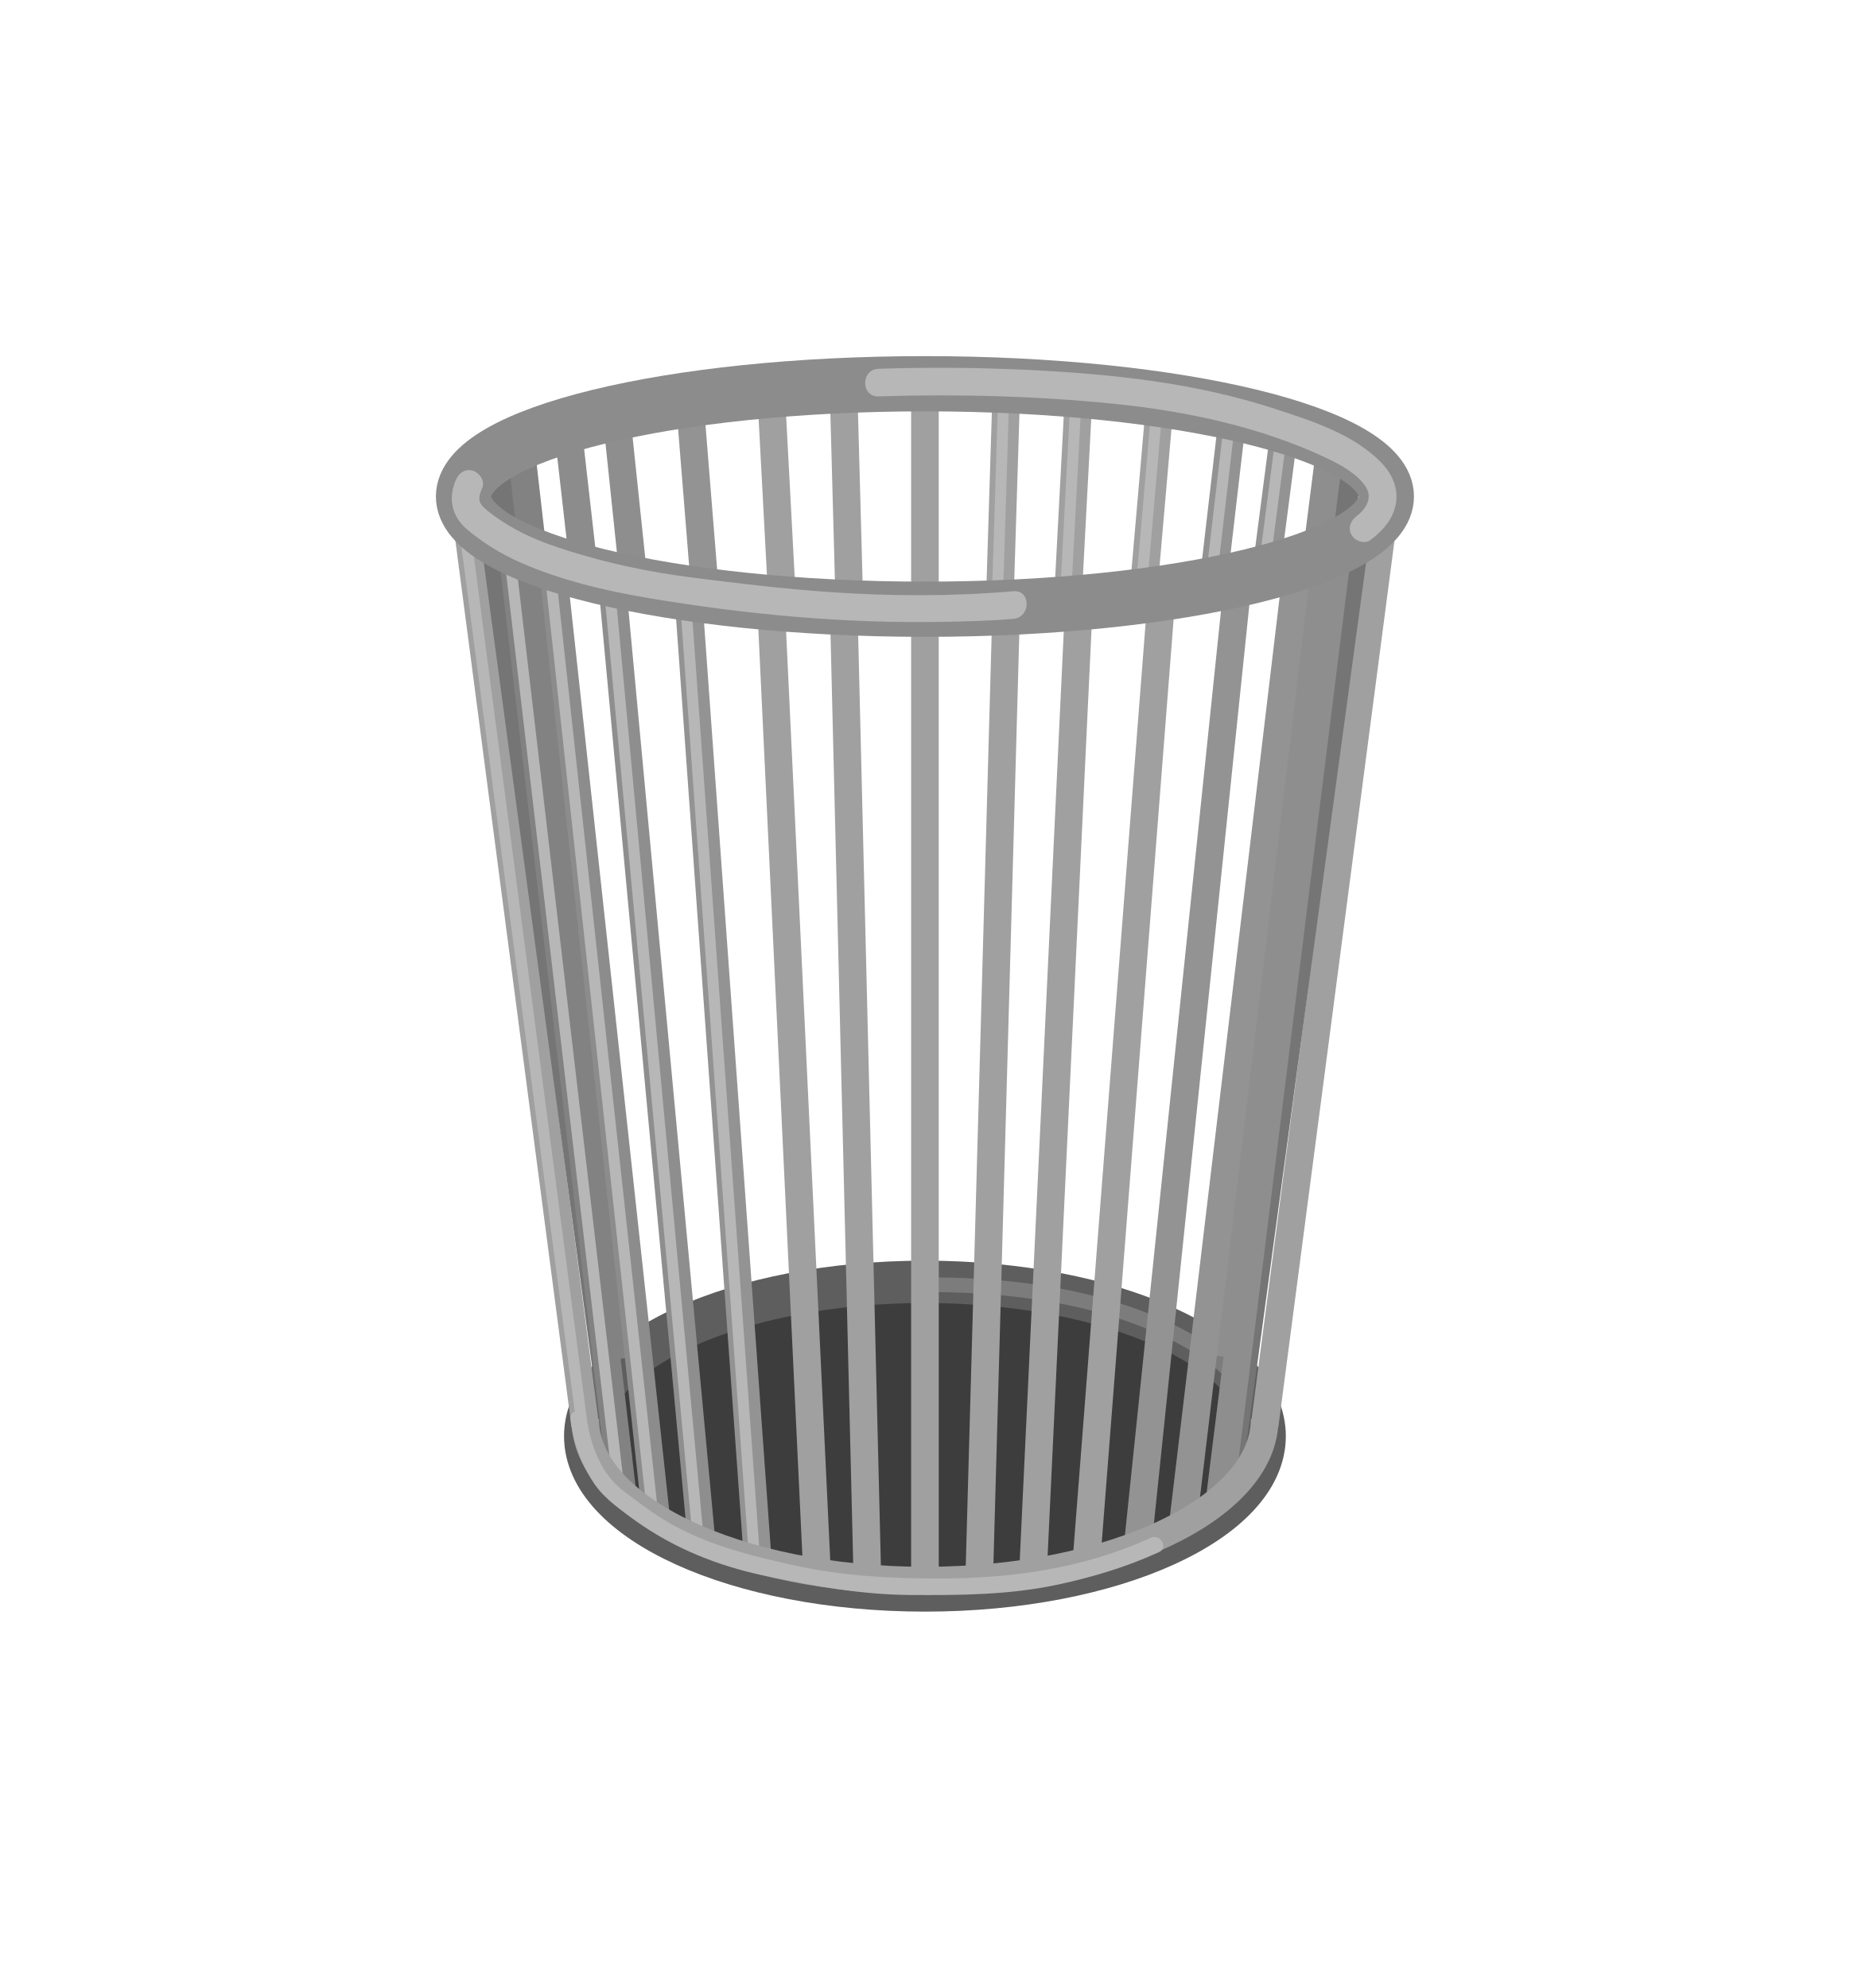
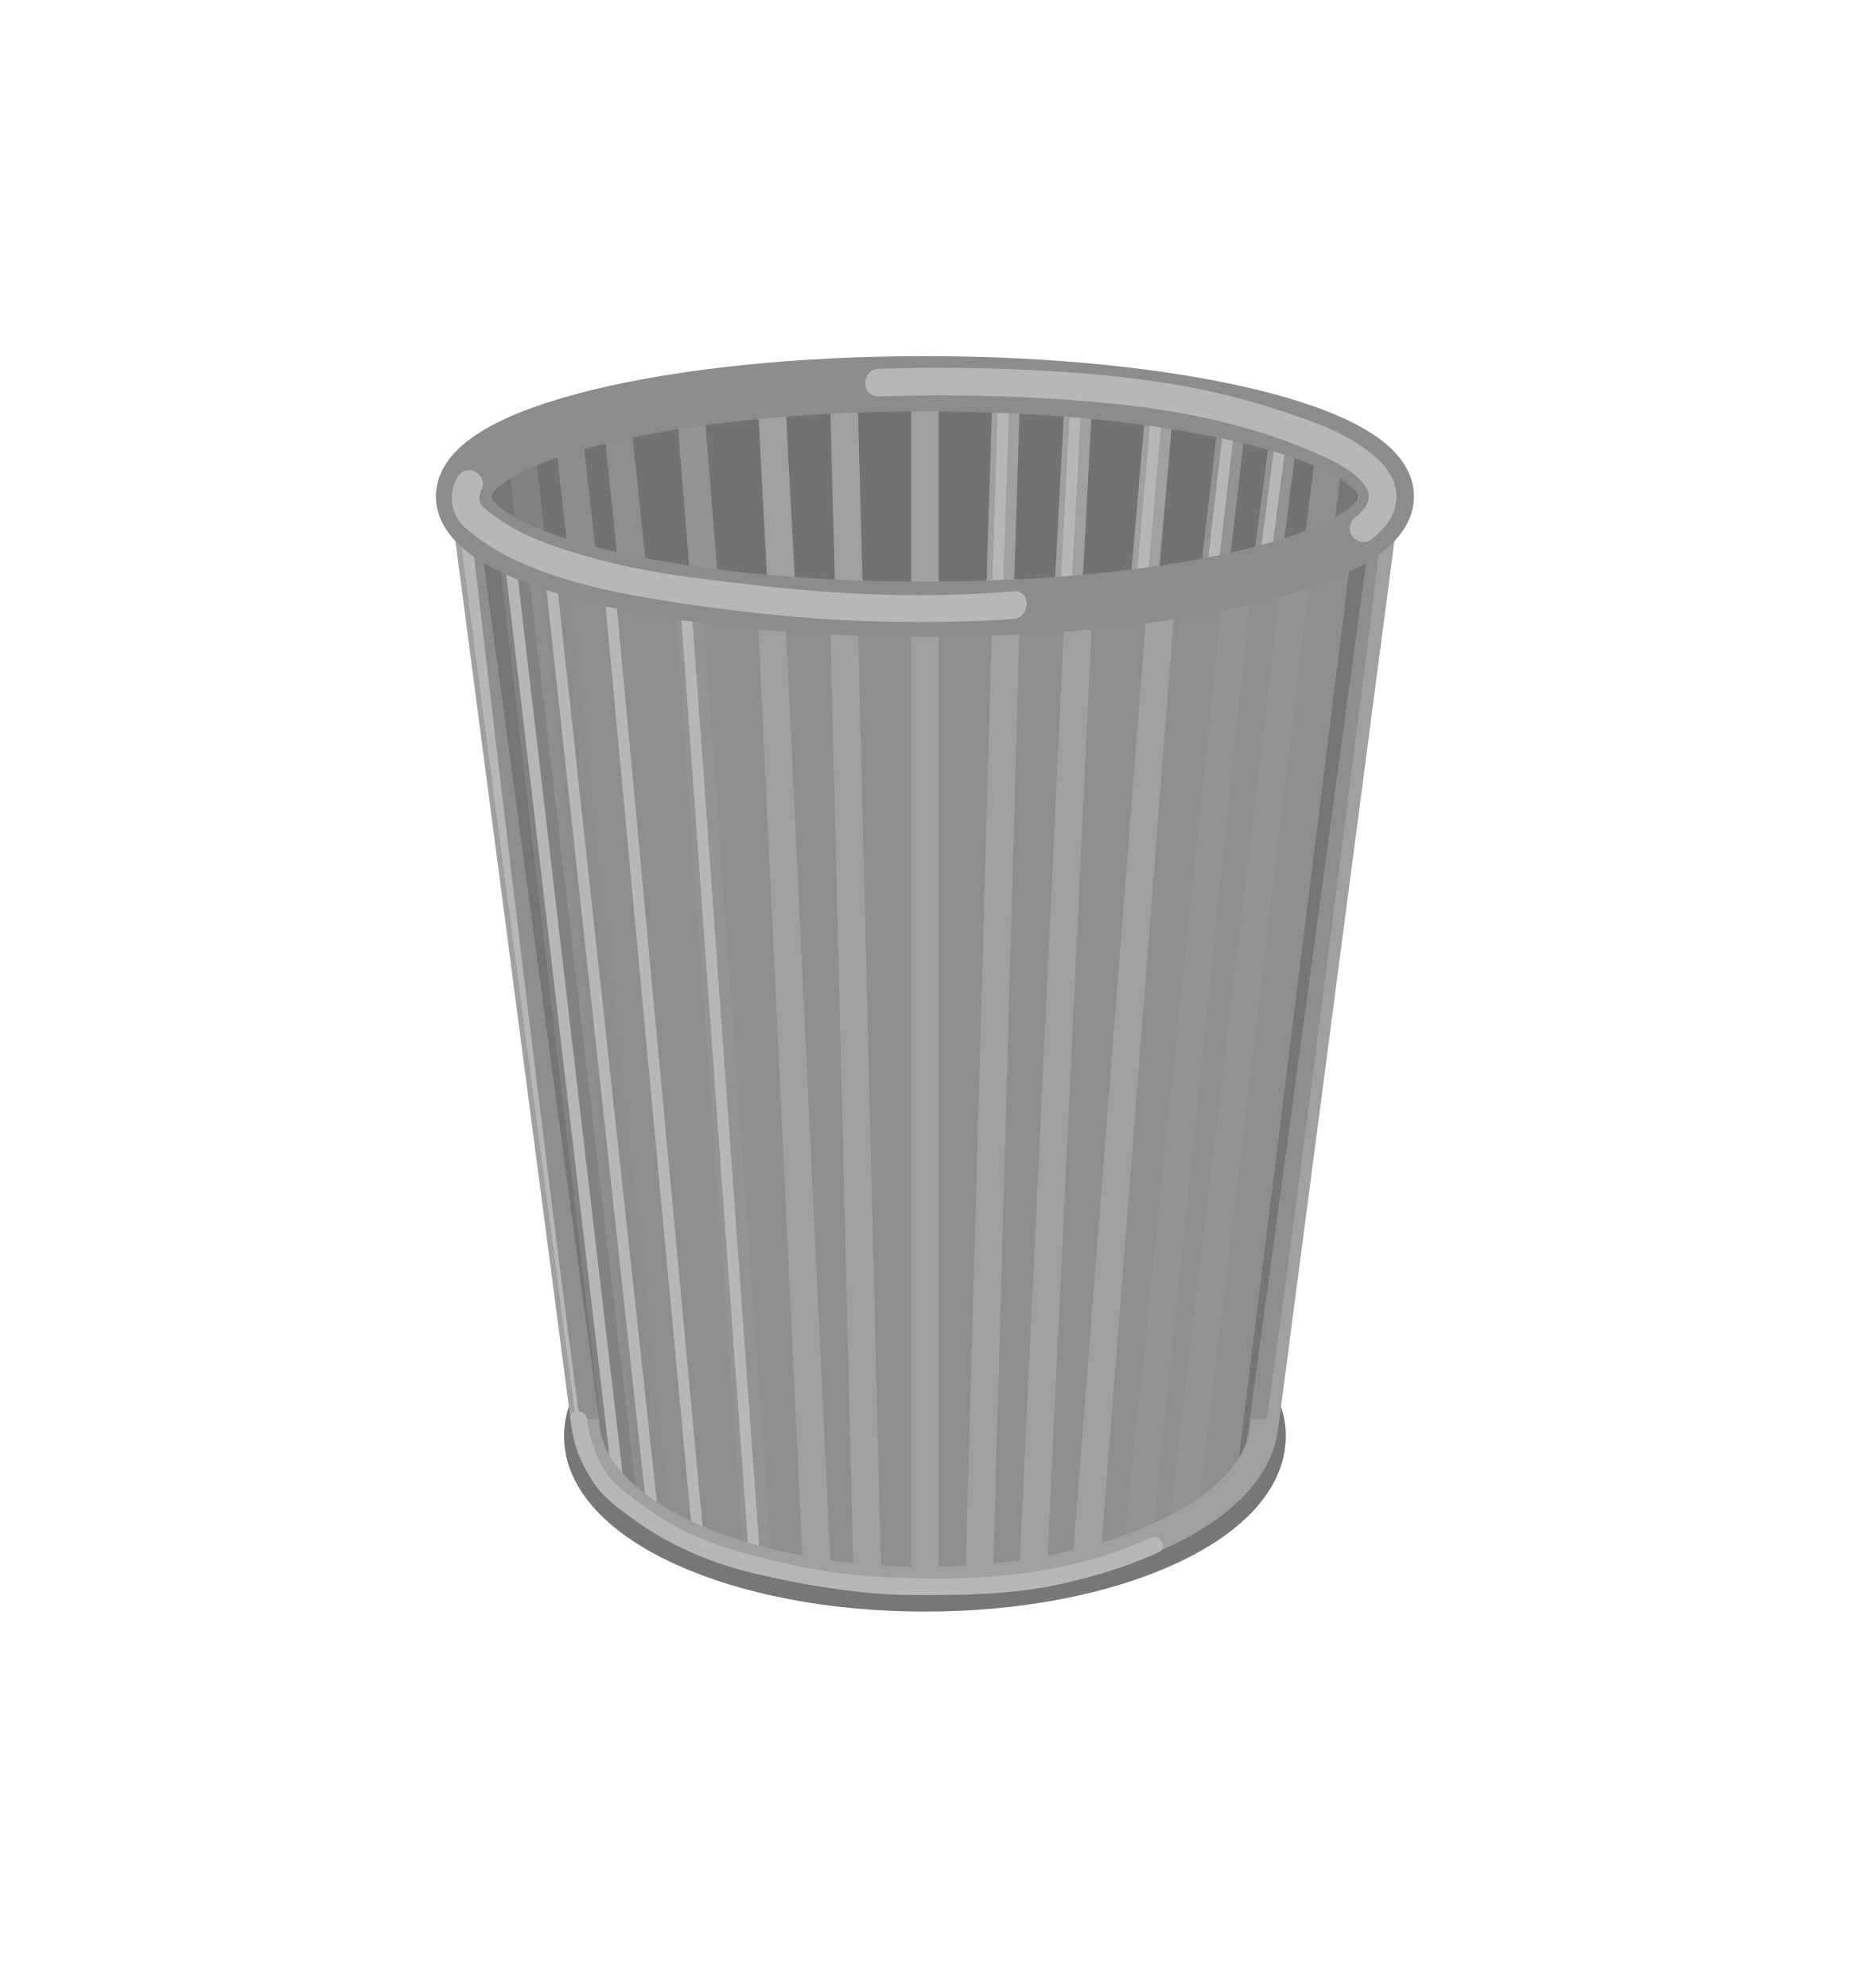
<svg xmlns="http://www.w3.org/2000/svg" viewBox="0 0 1004.76 1080">
  <defs>
    <style>
      .cls-1, .cls-2, .cls-3, .cls-4, .cls-5, .cls-6, .cls-7, .cls-8, .cls-9, .cls-10 {
        fill: none;
        stroke-miterlimit: 10;
      }

-       .cls-1, .cls-3, .cls-7, .cls-8, .cls-9, .cls-10 {
+       .cls-1, .cls-4, .cls-7, .cls-8, .cls-9, .cls-10 {
        stroke-width: 15px;
      }

      .cls-1, .cls-5 {
        stroke: #8c8c8c;
      }

+       .cls-11 {
+         fill: #727272;
+       }
+ 
      .cls-2 {
        stroke: #b7b7b7;
        stroke-width: 6px;
      }

+       .cls-12 {
+         fill: #8e8e8e;
+       }
+ 
      .cls-3 {
-         stroke: #939393;
+         stroke: #777;
+         stroke-width: 23px;
      }

      .cls-4 {
-         stroke: #5e5e5e;
-         stroke-width: 23px;
+         stroke: #939393;
      }

      .cls-5 {
        stroke-width: 30px;
      }

      .cls-6 {
        stroke: #7c7c7c;
        stroke-width: 8px;
      }

      .cls-7 {
        stroke: #828282;
      }

      .cls-8 {
        stroke: #a0a0a0;
      }

-       .cls-11 {
+       .cls-13 {
        fill: #b7b7b7;
      }

-       .cls-12 {
+       .cls-14 {
        fill: #3d3d3d;
      }

      .cls-9 {
        stroke: #757575;
      }

      .cls-10 {
        stroke: #8e8e8e;
      }
    </style>
  </defs>
  <g id="Vrstva_2" data-name="Vrstva 2">
-     <ellipse class="cls-12" cx="502.38" cy="777.29" rx="184.52" ry="83.83" />
-     <ellipse class="cls-4" cx="502.38" cy="780.2" rx="184.52" ry="83.83" />
+     <path class="cls-11" d="M337.21,802.2c2.03,14.29,0,0-68.77-510.47-15.62-115.92,483.61-115.9,467.87,0-69.84,514.41-70.48,519.16-69.84,514.41,19.53-143.85-348.63-140.39-329.26-3.94Z" />
+     <ellipse class="cls-14" cx="502.38" cy="777.29" rx="184.52" ry="83.83" />
+     <ellipse class="cls-3" cx="502.38" cy="780.2" rx="184.52" ry="83.83" />
    <line class="cls-8" x1="686.9" y1="774.29" x2="753" y2="269.72" />
    <line class="cls-8" x1="251.76" y1="269.72" x2="317.87" y2="774.29" />
    <line class="cls-2" x1="250.08" y1="269.74" x2="316.18" y2="774.32" />
    <path class="cls-6" d="M505.68,697.95c101.91,0,152.17,33.75,166.82,52" />
  </g>
  <g id="Vrstva_3" data-name="Vrstva 3">
    <line class="cls-9" x1="277.02" y1="295.01" x2="268.45" y2="247.1" />
    <line class="cls-7" x1="339.57" y1="737.81" x2="282.58" y2="240.27" />
    <line class="cls-1" x1="317.35" y1="311.02" x2="307.98" y2="228.65" />
    <line class="cls-10" x1="344.48" y1="317.87" x2="334.66" y2="224.21" />
-     <line class="cls-3" x1="382.65" y1="317.61" x2="373.83" y2="208.13" />
+     <line class="cls-4" x1="382.65" y1="317.61" x2="373.83" y2="208.13" />
    <line class="cls-8" x1="424.9" y1="327.98" x2="418.72" y2="211.83" />
    <line class="cls-8" x1="461.45" y1="332.03" x2="458.24" y2="214.27" />
    <line class="cls-8" x1="502.38" y1="332.03" x2="502.38" y2="215.17" />
    <line class="cls-9" x1="724.14" y1="304.7" x2="733.38" y2="251.47" />
    <line class="cls-10" x1="659.99" y1="736.48" x2="722.03" y2="246.44" />
-     <line class="cls-3" x1="687.42" y1="312.22" x2="698.29" y2="228.65" />
-     <line class="cls-3" x1="658.82" y1="318.01" x2="670.33" y2="219.1" />
+     <line class="cls-4" x1="687.42" y1="312.22" x2="698.29" y2="228.65" />
+     <line class="cls-4" x1="658.82" y1="318.01" x2="670.33" y2="219.1" />
    <line class="cls-8" x1="620.69" y1="325.85" x2="630.93" y2="208.13" />
    <line class="cls-8" x1="579.88" y1="327.98" x2="586.04" y2="211.83" />
    <line class="cls-8" x1="542.84" y1="332.99" x2="546.53" y2="214.27" />
    <line class="cls-2" x1="686.05" y1="312.71" x2="696.92" y2="229.15" />
    <line class="cls-2" x1="657.45" y1="318.5" x2="668.97" y2="219.6" />
    <line class="cls-2" x1="619.32" y1="326.35" x2="629.56" y2="208.62" />
    <line class="cls-2" x1="578.51" y1="328.47" x2="584.67" y2="212.32" />
    <line class="cls-2" x1="541.47" y1="333.49" x2="545.16" y2="214.76" />
  </g>
  <g id="Vrstva_5" data-name="Vrstva 5">
+     <path class="cls-12" d="M317.04,783.71c-5.54-21.49-72.13-581.78-60.92-498.52,7.36,54.66,485.36,67.9,494.19,2.84,8.13-59.89-57.07,457.75-63.42,489.26-20.42,101.32-343.29,109.45-369.86,6.42Z" />
    <line class="cls-8" x1="531.77" y1="860.78" x2="546.53" y2="330.02" />
    <line class="cls-9" x1="335.94" y1="792.75" x2="268.45" y2="291.73" />
    <line class="cls-7" x1="338.06" y1="810.87" x2="277.9" y2="296.98" />
    <line class="cls-1" x1="356.24" y1="823.17" x2="299.96" y2="305.83" />
    <line class="cls-10" x1="380.94" y1="836.28" x2="332.26" y2="314.69" />
-     <line class="cls-3" x1="411.65" y1="848.7" x2="373.83" y2="323.59" />
+     <line class="cls-4" x1="411.65" y1="848.7" x2="373.83" y2="323.59" />
    <line class="cls-2" x1="336.38" y1="810.89" x2="276.22" y2="297.01" />
    <line class="cls-2" x1="354.56" y1="823.2" x2="298.28" y2="305.86" />
    <line class="cls-2" x1="379.26" y1="836.31" x2="330.58" y2="314.71" />
    <line class="cls-2" x1="409.97" y1="848.72" x2="372.15" y2="323.62" />
    <line class="cls-8" x1="443.49" y1="848.7" x2="418.72" y2="327.46" />
    <line class="cls-8" x1="471.2" y1="860.78" x2="458.24" y2="330.02" />
    <line class="cls-8" x1="502.38" y1="862.03" x2="502.38" y2="330.96" />
    <line class="cls-9" x1="666.48" y1="806.14" x2="736.32" y2="291.73" />
    <line class="cls-10" x1="662.87" y1="811.44" x2="726.86" y2="296.98" />
-     <line class="cls-3" x1="642.69" y1="826.21" x2="704.8" y2="305.83" />
-     <line class="cls-3" x1="618" y1="839.31" x2="672.5" y2="314.69" />
+     <line class="cls-4" x1="642.69" y1="826.21" x2="704.8" y2="305.83" />
+     <line class="cls-4" x1="618" y1="839.31" x2="672.5" y2="314.69" />
    <line class="cls-8" x1="589.83" y1="851.57" x2="630.93" y2="323.59" />
    <line class="cls-8" x1="561.28" y1="850.02" x2="586.04" y2="327.46" />
  </g>
  <g id="Vrstva_4" data-name="Vrstva 4">
    <ellipse class="cls-5" cx="502.38" cy="269.72" rx="250.62" ry="61.25" />
    <path class="cls-8" d="M686.9,770.93c0,48.46-82.61,87.74-184.52,87.74s-184.52-39.28-184.52-87.74" />
-     <path class="cls-11" d="M247.5,260.93c-4.24,10.14-2.05,19.77,6.34,26.81s18.31,13.24,28.63,17.77c22.22,9.76,45.9,15.36,69.72,19.38,52.51,8.86,105.82,13.87,159.09,12.95,13.07-.23,26.13-.52,39.16-1.65,9.54-.82,9.63-15.83,0-15-33.12,2.86-66.96,2.75-100.06.44-24.65-1.72-49.36-4.67-73.87-7.8s-46.39-7.8-68.88-14.94c-10.94-3.47-21.6-7.51-31.43-13.51-4.6-2.81-9.28-5.88-13.25-9.55-3.71-3.43-2.9-6.31-.97-10.92,1.57-3.76-1.7-8.21-5.24-9.23-4.31-1.23-7.67,1.52-9.23,5.24h0Z" />
-     <path class="cls-11" d="M309.82,770.93c1.48,12.54,5.95,24.86,13.1,35.31,5.8,8.48,14.8,14.37,23.02,20.33,19.99,14.49,44.16,24.11,68.25,29.21,26.78,5.67,53.17,10.57,80.65,10.72,26.89.15,53.44,0,79.86-5.67,18.79-4.03,37.32-9.59,54.83-17.63,5.26-2.41.69-10.17-4.54-7.77-36.38,16.71-76.11,22.21-115.82,22.11-25.82-.07-51.15-1.34-76.47-6.86-24.3-5.31-48.67-11.24-70.32-24.01-5.37-3.17-10.48-6.73-15.45-10.49-4.45-3.36-9.42-6.65-13.28-10.69-8.38-8.75-13.43-22.77-14.83-34.55-.67-5.68-9.68-5.75-9,0h0Z" />
-     <path class="cls-11" d="M477.17,215.34c42.76-1.36,85.69-.25,128.26,4.06,39.24,3.98,79.75,12.65,115.56,29.66,7.34,3.49,16.41,8.45,20.88,15.52,3.79,6,.04,11.95-5.06,15.83-3.25,2.47-4.87,6.44-2.69,10.26,1.82,3.2,7.04,5.14,10.26,2.69,7.4-5.63,13.54-12.7,14.08-22.4.42-7.57-3.12-14.44-8.29-19.73-15.15-15.5-37.85-22.63-57.95-29.2-43.04-14.07-88.11-18.83-133.13-21.04-27.28-1.34-54.62-1.52-81.92-.65-9.63.31-9.67,15.31,0,15h0Z" />
+     <path class="cls-13" d="M247.5,260.93c-4.24,10.14-2.05,19.77,6.34,26.81s18.31,13.24,28.63,17.77c22.22,9.76,45.9,15.36,69.72,19.38,52.51,8.86,105.82,13.87,159.09,12.95,13.07-.23,26.13-.52,39.16-1.65,9.54-.82,9.63-15.83,0-15-33.12,2.86-66.96,2.75-100.06.44-24.65-1.72-49.36-4.67-73.87-7.8s-46.39-7.8-68.88-14.94c-10.94-3.47-21.6-7.51-31.43-13.51-4.6-2.81-9.28-5.88-13.25-9.55-3.71-3.43-2.9-6.31-.97-10.92,1.57-3.76-1.7-8.21-5.24-9.23-4.31-1.23-7.67,1.52-9.23,5.24h0Z" />
+     <path class="cls-13" d="M309.82,770.93c1.48,12.54,5.95,24.86,13.1,35.31,5.8,8.48,14.8,14.37,23.02,20.33,19.99,14.49,44.16,24.11,68.25,29.21,26.78,5.67,53.17,10.57,80.65,10.72,26.89.15,53.44,0,79.86-5.67,18.79-4.03,37.32-9.59,54.83-17.63,5.26-2.41.69-10.17-4.54-7.77-36.38,16.71-76.11,22.21-115.82,22.11-25.82-.07-51.15-1.34-76.47-6.86-24.3-5.31-48.67-11.24-70.32-24.01-5.37-3.17-10.48-6.73-15.45-10.49-4.45-3.36-9.42-6.65-13.28-10.69-8.38-8.75-13.43-22.77-14.83-34.55-.67-5.68-9.68-5.75-9,0h0Z" />
+     <path class="cls-13" d="M477.17,215.34c42.76-1.36,85.69-.25,128.26,4.06,39.24,3.98,79.75,12.65,115.56,29.66,7.34,3.49,16.41,8.45,20.88,15.52,3.79,6,.04,11.95-5.06,15.83-3.25,2.47-4.87,6.44-2.69,10.26,1.82,3.2,7.04,5.14,10.26,2.69,7.4-5.63,13.54-12.7,14.08-22.4.42-7.57-3.12-14.44-8.29-19.73-15.15-15.5-37.85-22.63-57.95-29.2-43.04-14.07-88.11-18.83-133.13-21.04-27.28-1.34-54.62-1.52-81.92-.65-9.63.31-9.67,15.31,0,15h0Z" />
  </g>
</svg>
